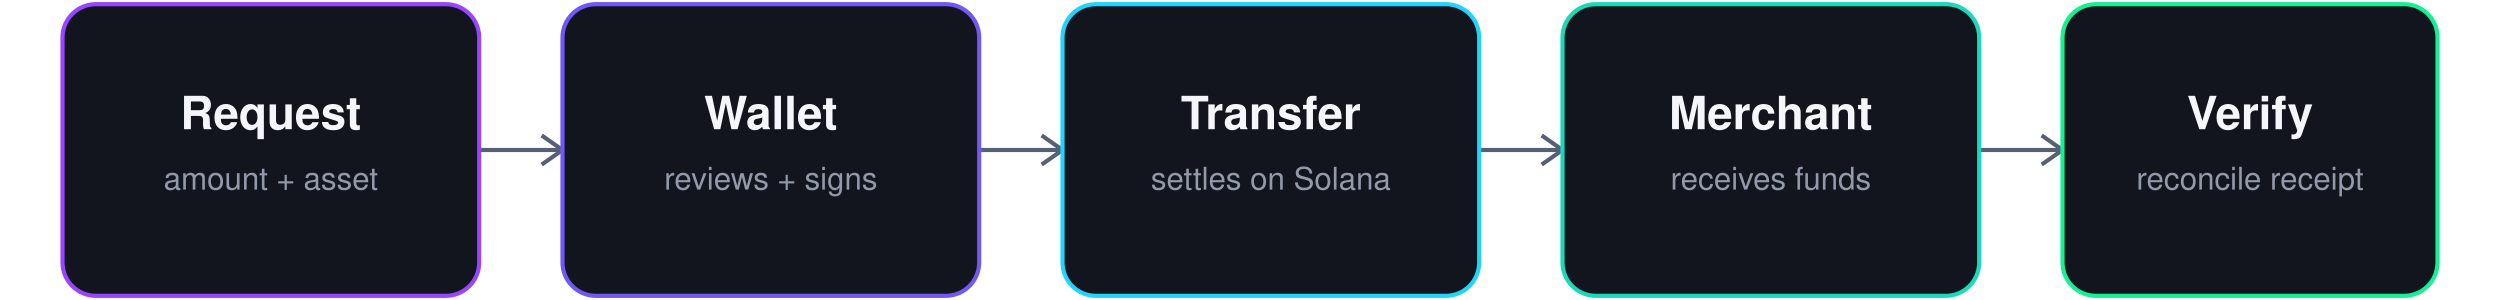
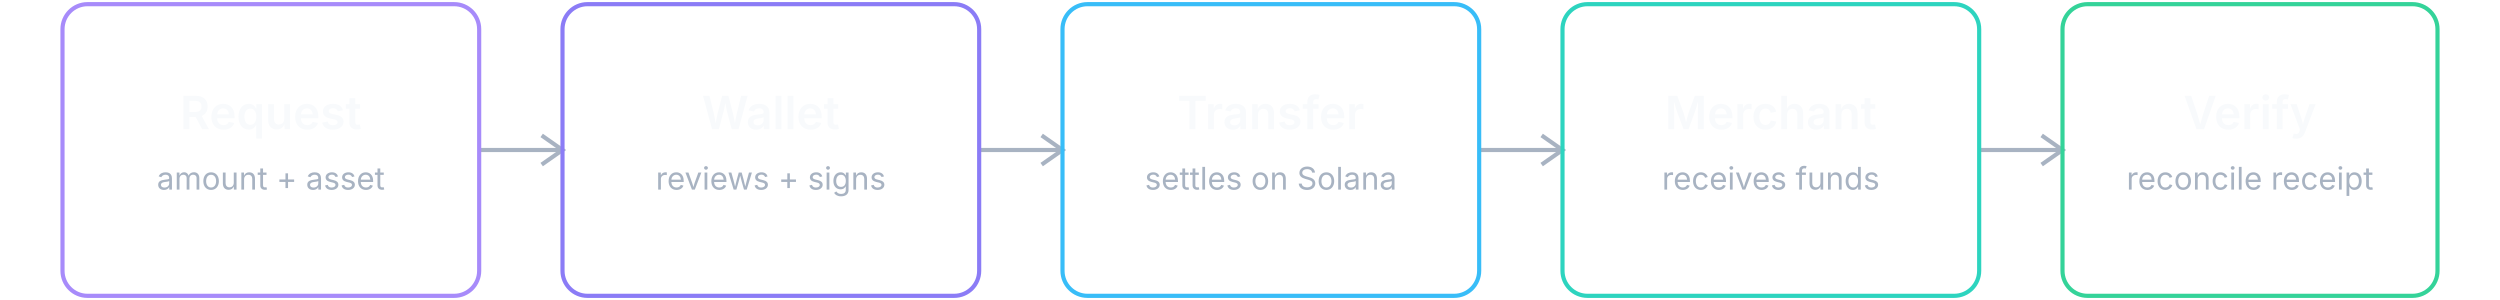
<svg xmlns="http://www.w3.org/2000/svg" width="1200" height="144" viewBox="0 108 1200 144" role="img" aria-labelledby="title">
  <style>
-     .label{fill:#f4f6fb;font:600 22px Diatype,Helvetica,sans-serif}.meta{fill:#9299aa;font:15px Diatype,Helvetica,sans-serif}.line,.arrow{fill:none;stroke:#566074;stroke-width:2}
+     .label{fill:#f8fafc;font:600 22px Diatype,Inter,ui-sans-serif,system-ui,sans-serif}.meta{fill:#a8b3c2;font:15px Diatype,Inter,ui-sans-serif,system-ui,sans-serif}.line,.arrow{fill:none;stroke:#a8b3c2;stroke-width:2}
  </style>
  <path class="line" d="M230 180H270M470 180H510M710 180H750M950 180H990" />
  <path class="arrow" d="M260 173L270 180L260 187M500 173L510 180L500 187M740 173L750 180L740 187M980 173L990 180L980 187" />
  <g>
-     <rect x="30" y="110" width="200" height="140" rx="16" fill="#12151d" stroke="#9945ff" stroke-width="2" />
+     <rect x="30" y="110" width="200" height="140" rx="12" fill="none" stroke="#a78bfa" stroke-width="2" />
    <text class="label" x="130" y="170" text-anchor="middle">Request</text>
    <text class="meta" x="130" y="199" text-anchor="middle">amount + asset</text>
  </g>
  <g>
-     <rect x="270" y="110" width="200" height="140" rx="16" fill="#12151d" stroke="#7257f6" stroke-width="2" />
+     <rect x="270" y="110" width="200" height="140" rx="12" fill="none" stroke="#8b7cf6" stroke-width="2" />
    <text class="label" x="370" y="170" text-anchor="middle">Wallet</text>
    <text class="meta" x="370" y="199" text-anchor="middle">reviews + signs</text>
  </g>
  <g>
-     <rect x="510" y="110" width="200" height="140" rx="16" fill="#12151d" stroke="#21d4fd" stroke-width="2" />
+     <rect x="510" y="110" width="200" height="140" rx="12" fill="none" stroke="#38bdf8" stroke-width="2" />
    <text class="label" x="610" y="170" text-anchor="middle">Transfer</text>
    <text class="meta" x="610" y="199" text-anchor="middle">settles on Solana</text>
  </g>
  <g>
-     <rect x="750" y="110" width="200" height="140" rx="16" fill="#12151d" stroke="#18d9ba" stroke-width="2" />
+     <rect x="750" y="110" width="200" height="140" rx="12" fill="none" stroke="#2dd4bf" stroke-width="2" />
    <text class="label" x="850" y="170" text-anchor="middle">Merchant</text>
    <text class="meta" x="850" y="199" text-anchor="middle">receives funds</text>
  </g>
  <g>
-     <rect x="990" y="110" width="180" height="140" rx="16" fill="#12151d" stroke="#14f195" stroke-width="2" />
+     <rect x="990" y="110" width="180" height="140" rx="12" fill="none" stroke="#34d399" stroke-width="2" />
    <text class="label" x="1080" y="170" text-anchor="middle">Verify</text>
    <text class="meta" x="1080" y="199" text-anchor="middle">reconcile receipt</text>
  </g>
</svg>
